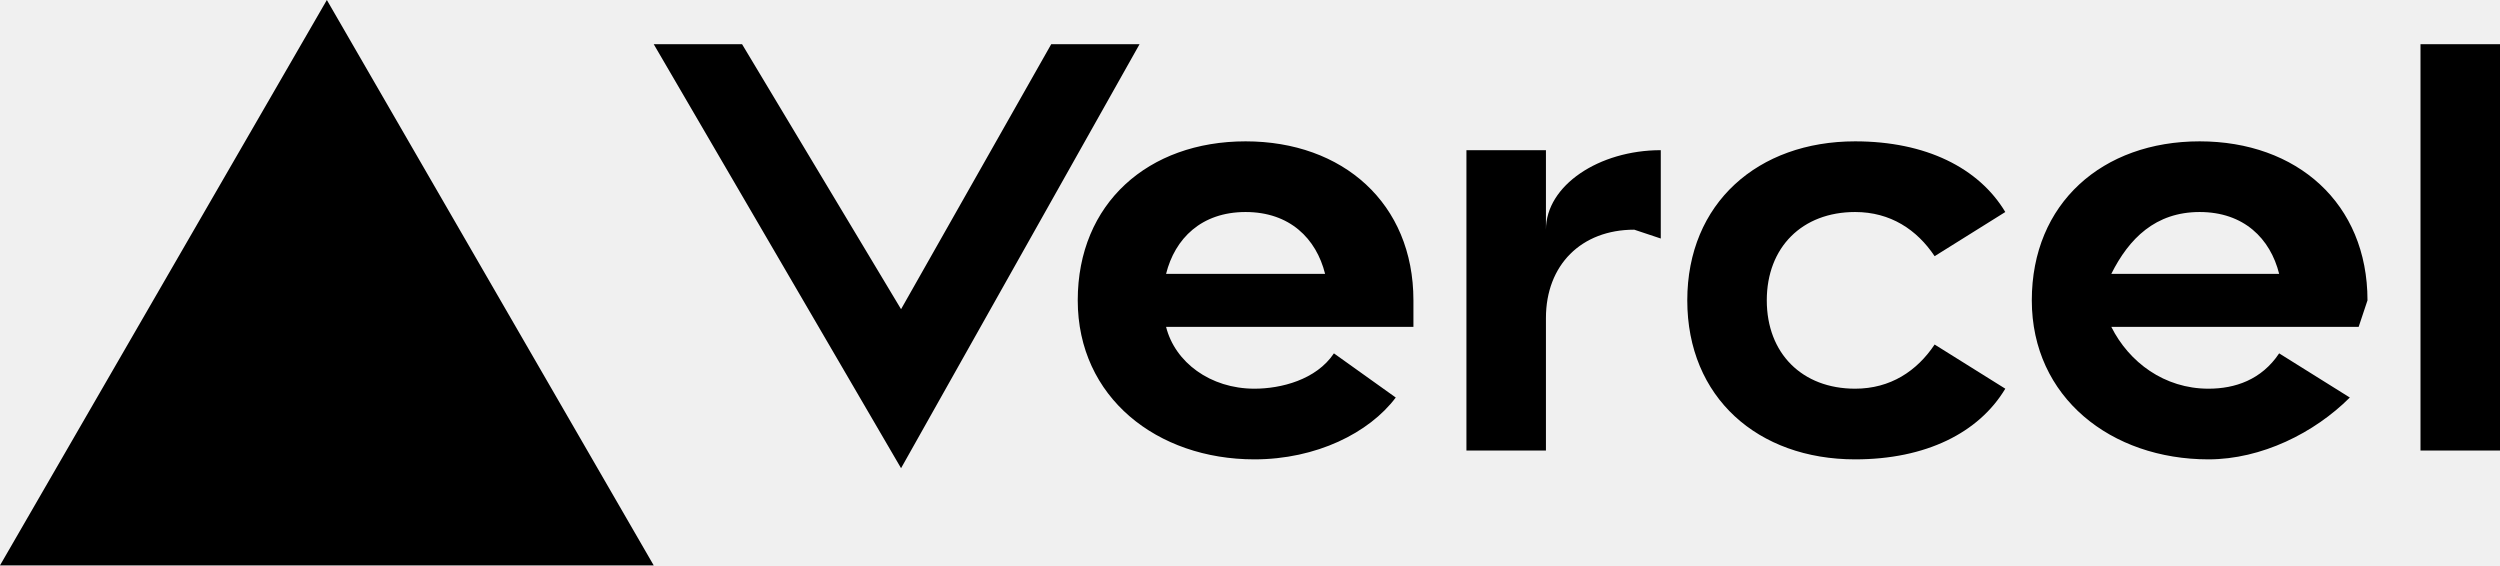
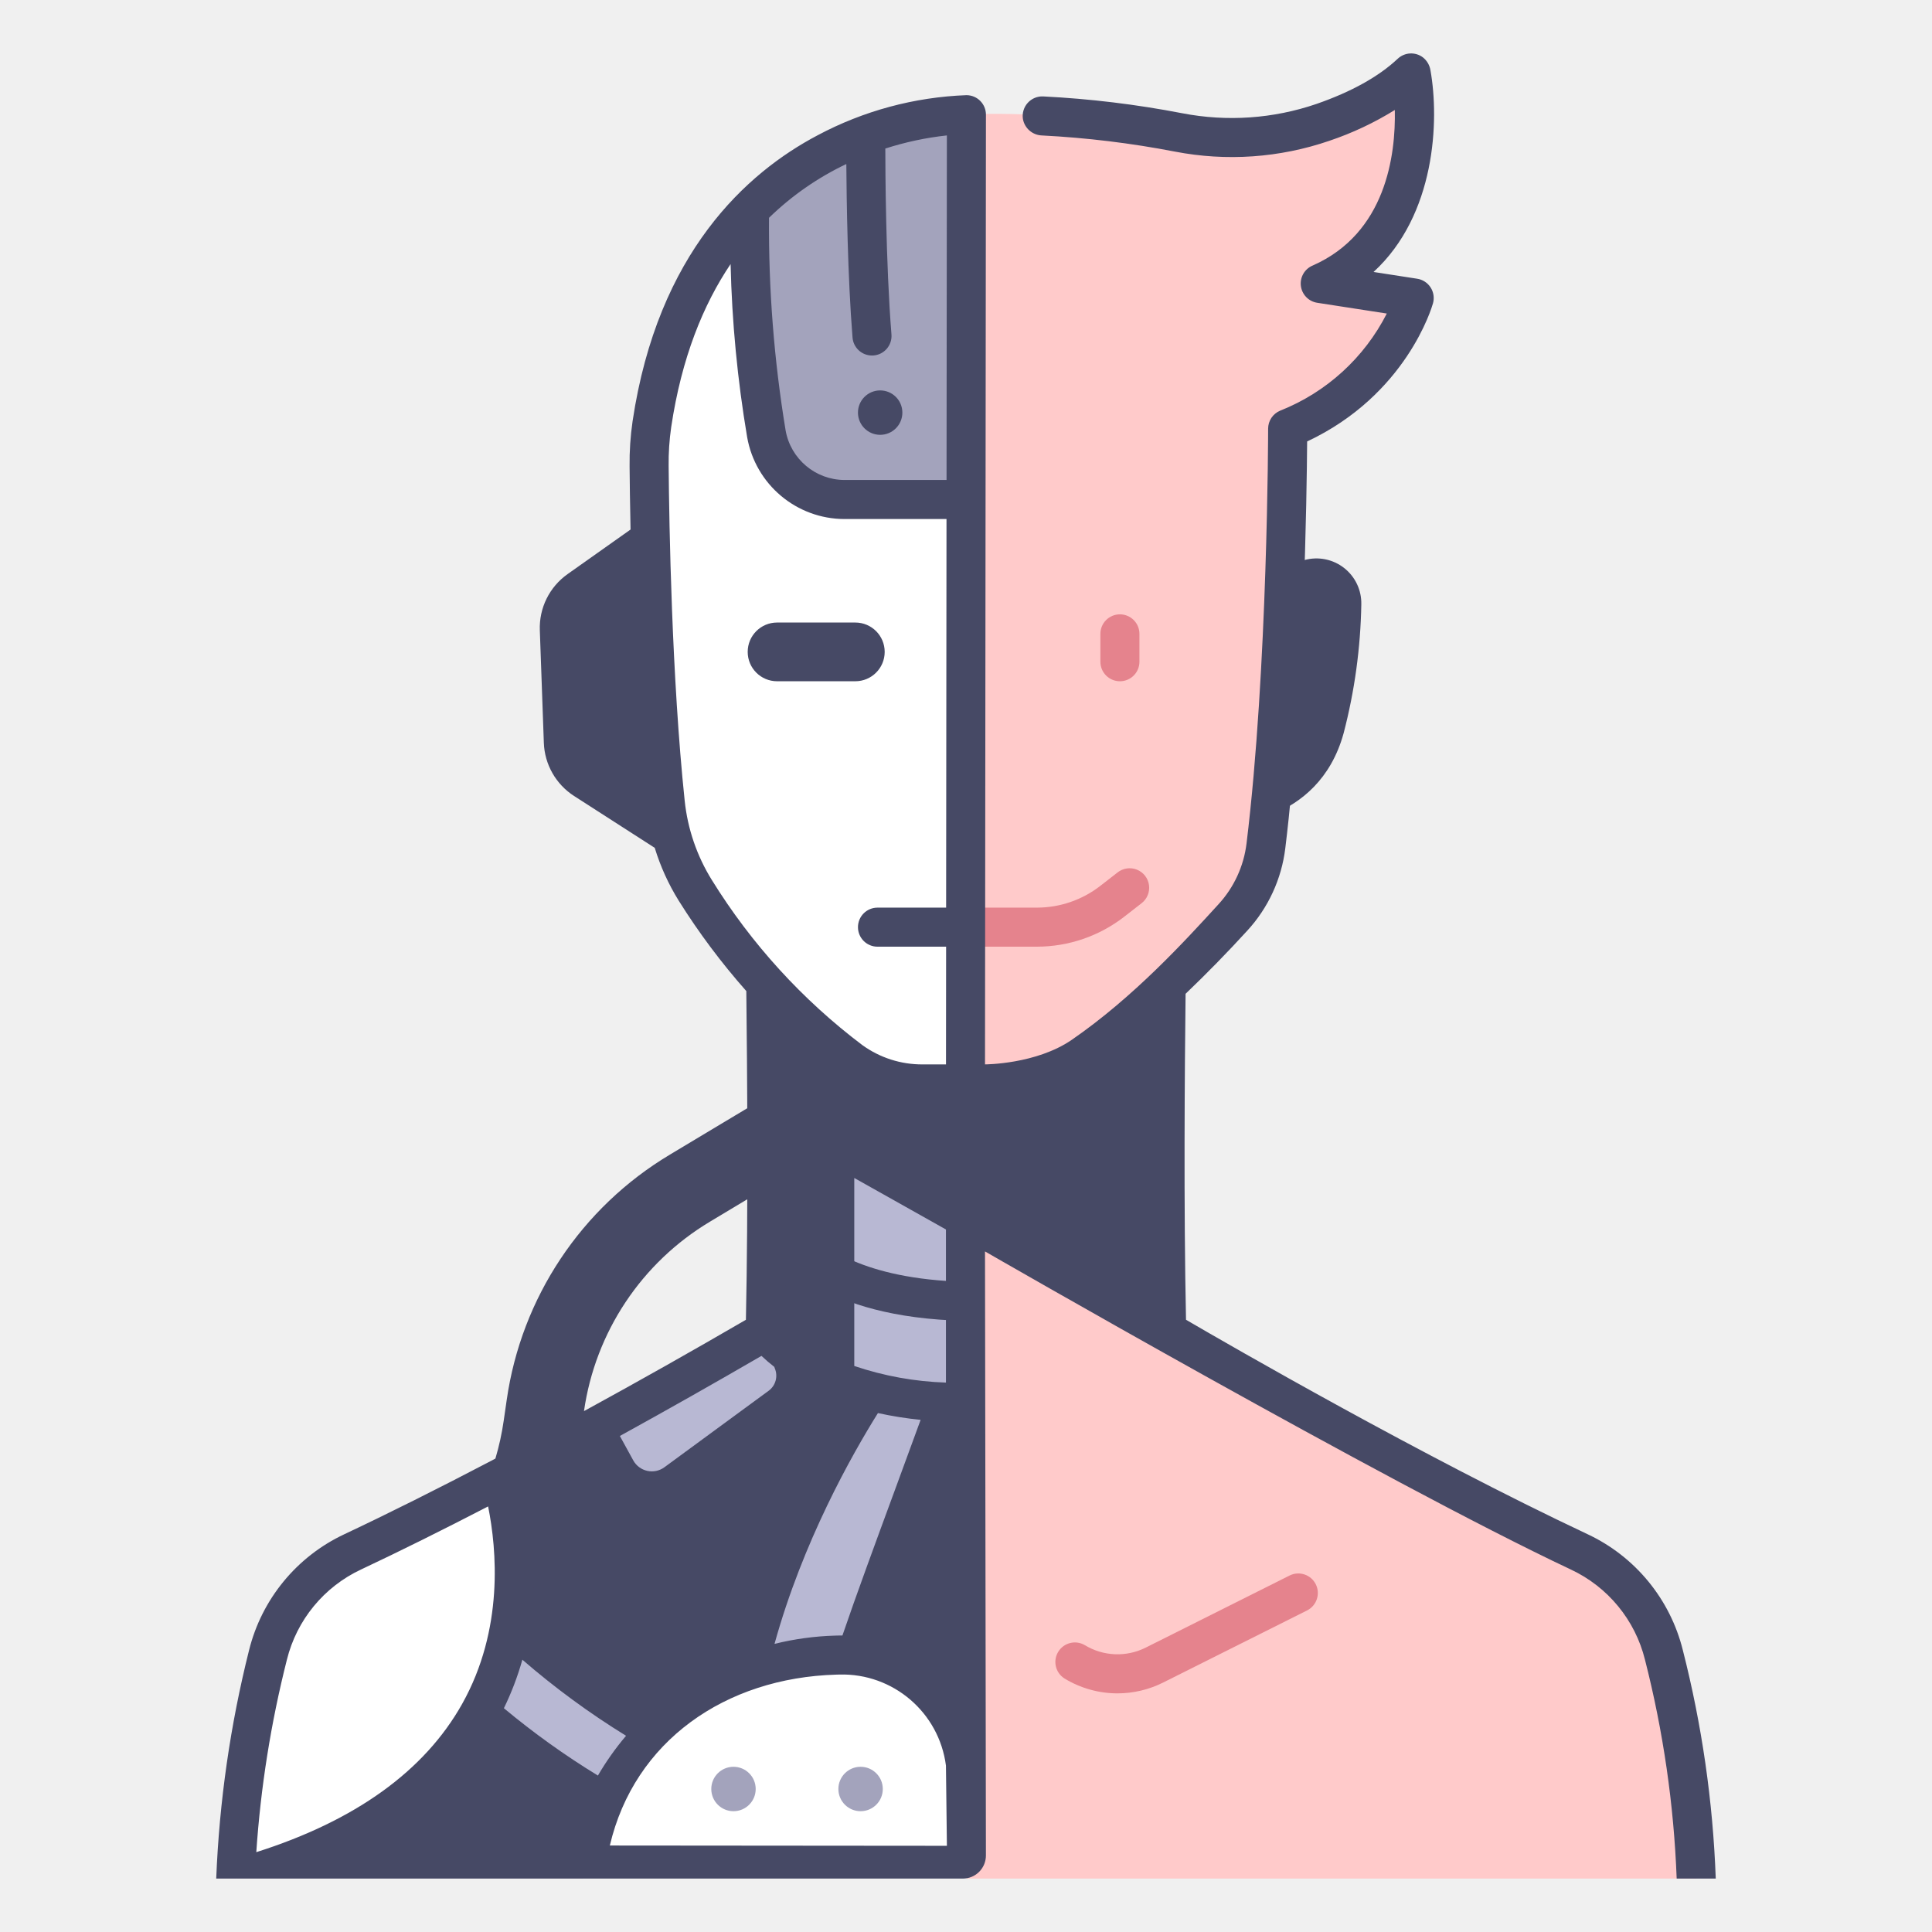
- <svg xmlns="http://www.w3.org/2000/svg" fill="none" viewBox="0 0 283 64">
-   <path fill="black" d="M141 16c-11 0-19 7-19 18s9 18 20 18c7 0 13-3 16-7l-7-5c-2 3-6 4-9 4-5 0-9-3-10-7h28v-3c0-11-8-18-19-18zm-9 15c1-4 4-7 9-7s8 3 9 7h-18zm117-15c-11 0-19 7-19 18s9 18 20 18c6 0 12-3 16-7l-8-5c-2 3-5 4-8 4-5 0-9-3-11-7h28l1-3c0-11-8-18-19-18zm-10 15c2-4 5-7 10-7s8 3 9 7h-19zm-39 3c0 6 4 10 10 10 4 0 7-2 9-5l8 5c-3 5-9 8-17 8-11 0-19-7-19-18s8-18 19-18c8 0 14 3 17 8l-8 5c-2-3-5-5-9-5-6 0-10 4-10 10zm83-29v46h-9V5h9zM37 0l37 64H0L37 0zm92 5-27 48L74 5h10l18 30 17-30h10zm59 12v10l-3-1c-6 0-10 4-10 10v15h-9V17h9v9c0-5 6-9 13-9z" />
+ <svg xmlns="http://www.w3.org/2000/svg" viewBox="0 0 340 340">
+   <g data-name="Layer 23">
+     <path d="M104.421 251.343c-5.633 1.423-10.577 5.732-16.222 8.691l-46.371 70.023 62.129.176 66.118-17.155v-66.252l-35.42-12.572c-8.913 14.057-30.234 17.089-30.234 17.089z" style="fill:#464965" />
+     <path d="M82.585 285.68a6.872 6.872 0 0 1-5.151-11.419 46.6 46.6 0 0 0 11.207-24.221l.531-3.664A60.227 60.227 0 0 1 117.9 203.19l21.1-12.657a6.872 6.872 0 1 1 7.071 11.785l-21.1 12.658a46.536 46.536 0 0 0-22.2 33.369l-.53 3.664a60.323 60.323 0 0 1-14.5 31.347 6.859 6.859 0 0 1-5.156 2.324zM117.364 124.375l-2.4-29.8-13.084 9.254a8.178 8.178 0 0 0-3.45 6.968l.553 15.468.155 4.339a8.174 8.174 0 0 0 3.75 6.587l16.353 10.509z" style="fill:#464965" />
+     <path d="M154.3 242.715s-18.231 25.863-23.633 55.8h17.564S158.725 263.5 168.7 244.5zM110.109 319.294a140.657 140.657 0 0 1-30.054-21.811l9.761-12.868c8.61 9.219 17.151 16.266 28.489 21.71zM108.426 258.645a7.171 7.171 0 0 0 10.53 2.333l18.356-13.467a6.711 6.711 0 0 0 .518-10.4l-3.175-2.857s-12.913 7.622-30.234 17.089z" style="fill:#b8b8d3" />
+     <path d="m134.655 166.054 12.245 76.665c5.454 2.27 12.969 4.107 23.007 4.107v-80.772z" style="fill:#b8b8d3" />
+     <path d="M169.907 225.574c-18.565-.435-25.033-6.791-25.224-6.984a3.406 3.406 0 0 0-1.8-1.024l1.464 9.164c4.482 2.507 12.472 5.442 25.561 5.719z" style="fill:#464965" />
+     <path d="M146.9 166.054h-12.245s.675 39.839 0 68.2c0 0 3.438 4.793 12.247 8.461z" style="fill:#464965" />
+     <path d="M169.907 166.054h35.42s-.675 39.839 0 68.2c0 0 39.169 23.12 72.584 38.843a27.4 27.4 0 0 1 14.915 18.148 186.573 186.573 0 0 1 5.686 39.351h-128.6z" style="fill:#ffcaca" />
+     <path d="M205.327 234.254c-.675-28.361 0-68.2 0-68.2h-35.42v48.3z" style="fill:#464965" />
+     <path d="m134.935 194.711 35.14 19.739v-48.4h-35.42s.213 12.596.28 28.661zM219.5 101.258l10.11-2.71a7.9 7.9 0 0 1 9.959 7.8 96.269 96.269 0 0 1-3.116 22.693c-4.493 16.341-21.243 16.137-21.243 16.137z" style="fill:#464965" />
+     <path d="M170.075 20.185s14.719-1.18 37.324 3.117a49.365 49.365 0 0 0 25.406-1.765c5.464-1.9 11.258-4.682 15.525-8.7 0 0 5.11 27.789-15.971 37.052l16.515 2.555s-4.377 15.652-22.264 23c0 0 0 42.086-3.829 73.418a22.786 22.786 0 0 1-5.81 12.594 200.723 200.723 0 0 1-26.264 24.264 25.347 25.347 0 0 1-15.232 5.032h-5.568z" style="fill:#ffcaca" />
+     <path d="M170.075 20.185s-47.169-.355-55.352 54.467a47.138 47.138 0 0 0-.488 7.376c.082 9.556.518 37.084 2.843 59.251a36.13 36.13 0 0 0 5.279 15.405 110.842 110.842 0 0 0 27.354 30 21.27 21.27 0 0 0 12.634 4.07h7.562z" style="fill:#fff" />
+     <path d="M131.9 36.987a223.973 223.973 0 0 0 2.967 39.342A14 14 0 0 0 148.646 87.9h21.362l.067-67.718s-21.662-.153-38.175 16.805z" style="fill:#a3a3bc" />
+     <path d="M88.2 260.033c-8.582 4.5-17.544 9.025-26.128 13.064a27.4 27.4 0 0 0-14.915 18.148 186.514 186.514 0 0 0-5.686 39.355c58.849-16 49.683-60.386 46.729-70.567zM102.836 328.828q-.153.873-.279 1.768h67.518v-17.518a21.852 21.852 0 0 0-22.414-21.82l-.6.016c-21.729.626-40.474 16.147-44.225 37.554z" style="fill:#fff" />
+     <rect x="131.582" y="109.555" width="24.108" height="10.334" rx="5.167" style="fill:#464965" />
+     <path d="M196.654 298.006a17.952 17.952 0 0 1-9.31-2.613 3.436 3.436 0 0 1 3.557-5.879 11.073 11.073 0 0 0 10.744.428l25.315-12.683a3.436 3.436 0 0 1 3.078 6.144l-25.316 12.683a17.98 17.98 0 0 1-8.068 1.92zM169.931 166.6H182.5a25.091 25.091 0 0 0 15.331-5.26l3.034-2.36a3.436 3.436 0 1 0-4.218-5.424l-3.034 2.359a18.188 18.188 0 0 1-11.113 3.813h-12.562z" style="fill:#e5838d" />
+     <circle cx="129.082" cy="314.833" r="3.908" style="fill:#a3a3bc" />
+     <circle cx="151.449" cy="314.833" r="3.908" style="fill:#a3a3bc" />
+     <circle cx="154.894" cy="72.614" r="3.908" style="fill:#464965" />
+     <rect x="191.197" y="110.565" width="11.776" height="6.872" rx="3.436" transform="rotate(90 197.085 114.002)" style="fill:#e5838d" />
+     <path d="M279.374 269.988c-29.042-13.666-62.88-33.2-70.655-37.731-.42-19.679-.234-44.073-.076-57.366a229.878 229.878 0 0 0 10.864-11.118 26.07 26.07 0 0 0 6.684-14.494c3.306-27.049 3.777-62.417 3.844-71.589 17.458-8.2 21.959-23.639 22.149-24.318a3.437 3.437 0 0 0-2.785-4.321l-7.677-1.188c10.925-10.038 11.591-26.663 10.018-35.476a3.609 3.609 0 0 0-1.33-2.288 3.446 3.446 0 0 0-4.435.238c-3.337 3.14-8.147 5.816-14.3 7.955a45.962 45.962 0 0 1-23.635 1.635 175.468 175.468 0 0 0-24.45-2.959 3.448 3.448 0 0 0-3.575 3.96 3.518 3.518 0 0 0 3.341 2.909 168.63 168.63 0 0 1 23.4 2.841 52.844 52.844 0 0 0 27.175-1.895 55.242 55.242 0 0 0 11.535-5.427c.166 7.937-1.554 21.671-14.441 27.367a3.431 3.431 0 0 0 .807 6.564l12.223 1.891A35.9 35.9 0 0 1 225.3 72.266a3.436 3.436 0 0 0-2.131 3.178c0 .419-.043 42.233-3.8 73a19.236 19.236 0 0 1-4.936 10.693c-5.922 6.483-14.894 16.31-25.789 23.834-6.29 4.343-15.3 4.343-15.3 4.343l.165-167.127a3.437 3.437 0 0 0-3.41-3.44 60.442 60.442 0 0 0-26.237 7.073c-12.4 6.541-28.1 20.581-32.54 50.322a50.885 50.885 0 0 0-.525 7.913c.023 2.735.072 6.573.17 11.133L99.9 101.022a11.577 11.577 0 0 0-4.9 9.9l.552 15.467.155 4.342a11.614 11.614 0 0 0 5.326 9.353l14.191 9.123a39.418 39.418 0 0 0 4.221 9.3 120.513 120.513 0 0 0 11.9 15.913c0 .024-.006.045-.006.069.158 13.218.352 37.933-.072 57.77a1221.283 1221.283 0 0 1-28.383 16.011 105.144 105.144 0 0 0-10.787 5.647c-1.717 1-3.493 2.028-5.489 3.075-9.489 4.972-18.235 9.346-25.994 13a30.712 30.712 0 0 0-16.786 20.425 197.4 197.4 0 0 0-5.777 40.183h131.39a4.064 4.064 0 0 0 4.064-4.07l-.162-106.3s70.447 40.611 103.1 55.979a23.859 23.859 0 0 1 13.045 15.87 183.946 183.946 0 0 1 5.58 38.519h6.867l.009-.008a190.7 190.7 0 0 0-5.789-40.175 30.707 30.707 0 0 0-16.781-20.427zM101.866 110.673a4.725 4.725 0 0 1 2-4.04l7.319-5.178c.191 6.154.471 13.02.88 20.01l-9.779 1zm2.882 23.626c-2.215-1.516-2.215-4.946-2.215-4.946l9.976-1.026c.278 3.92.6 7.817.977 11.589zm44.191-105.433c.041 6.175.229 19.828 1.093 30.54a3.436 3.436 0 0 0 3.421 3.16c.093 0 .186 0 .28-.011a3.436 3.436 0 0 0 3.149-3.7c-1.017-12.61-1.079-29.476-1.081-32.714a54.637 54.637 0 0 1 10.834-2.309l-.059 60.636h-17.93a10.56 10.56 0 0 1-10.394-8.74 219.584 219.584 0 0 1-2.918-37.4 50.647 50.647 0 0 1 13.605-9.462zm-23.668 126a32.909 32.909 0 0 1-4.776-13.942c-2.279-21.734-2.734-48.447-2.824-58.923a44.017 44.017 0 0 1 .45-6.84c1.827-12.242 5.659-21.573 10.451-28.691a212.448 212.448 0 0 0 2.914 30.464 17.424 17.424 0 0 0 17.16 14.408h17.923l-.067 68.387h-12.078a3.436 3.436 0 0 0 0 6.872H166.5l-.02 20.718h-4.13a17.933 17.933 0 0 1-10.594-3.4 106.794 106.794 0 0 1-26.485-29.056zm38.645 109.79c.863-2.341 1.717-4.663 2.555-6.945v37.9c-.185-.192-.368-.387-.56-.575a25.235 25.235 0 0 0-10.723-6.246c2.324-6.754 5.573-15.573 8.728-24.137zm-15.663 23.169h-.674l-.621.016a50.292 50.292 0 0 0-10.655 1.454c4.965-17.98 13.616-33.28 18.2-40.618a65.338 65.338 0 0 0 7.513 1.194 3094.751 3094.751 0 0 1-4.551 12.408c-3.365 9.142-6.84 18.572-9.212 25.543zm2.085-47.433v-33.087l16.133 9.063v26.945a55.982 55.982 0 0 1-16.133-2.924zm0-40.967v-8.3a25.117 25.117 0 0 0 12.007 3.062h4.126v14.3zM138.283 181.6a104.768 104.768 0 0 0 5.183 4.559v51a26.428 26.428 0 0 1-5.079-3.876 3.215 3.215 0 0 0-.263-.434c.369-16.838.288-37.244.159-51.249zm-4.275 57.016a30.37 30.37 0 0 0 2.257 1.934c.027.074.041.151.074.225a3.3 3.3 0 0 1-1.06 3.97l-18.355 13.467a3.735 3.735 0 0 1-5.485-1.214l-2.353-4.29a1246.153 1246.153 0 0 0 24.922-14.097zM95.543 259.86c2.34-1.358 4.586-2.661 7.412-4.043l2.459 4.481a10.61 10.61 0 0 0 15.575 3.451l18.355-13.468a10.136 10.136 0 0 0 3.767-5.508c.17.084.352.165.527.247.122.058.243.116.367.173q.672.31 1.387.611l.189.084h.016c.659.274 1.347.54 2.059.8-5.375 8.844-14.513 25.785-19.117 45.218a50.156 50.156 0 0 0-13.395 8.5 136.657 136.657 0 0 1-21.638-16.062 63.421 63.421 0 0 0-1.3-22.581 187.595 187.595 0 0 0 3.337-1.903zM50.49 292.077a23.858 23.858 0 0 1 13.044-15.87c6.773-3.187 14.28-6.914 22.365-11.1 1.523 7.542 2.794 21.633-4.574 34.763-6.616 11.79-18.789 20.55-36.22 26.079a189.786 189.786 0 0 1 5.385-33.872zm49.175 35.083H60.636c10.714-5.246 18.921-12.108 24.553-20.5a147.674 147.674 0 0 0 17.007 12.01 47.465 47.465 0 0 0-2.531 8.49zm-10.988-26.542a51.121 51.121 0 0 0 3.251-8.538 139.936 139.936 0 0 0 18.249 13.389 48.708 48.708 0 0 0-4.955 7 138.969 138.969 0 0 1-16.545-11.851zm77.962 24.212-59.317-.05c4.307-18.387 20.328-29.513 39.841-30.072l.579-.015a18.39 18.39 0 0 1 18.729 16.022zm6.7-112.484v-18.158s12.572-.21 19.427-5.72c3.029-2.435 6.1-4.783 8.933-7.247-.12 12.781-.2 31.06.068 47.093z" style="fill:#464965" />
+   </g>
</svg>
